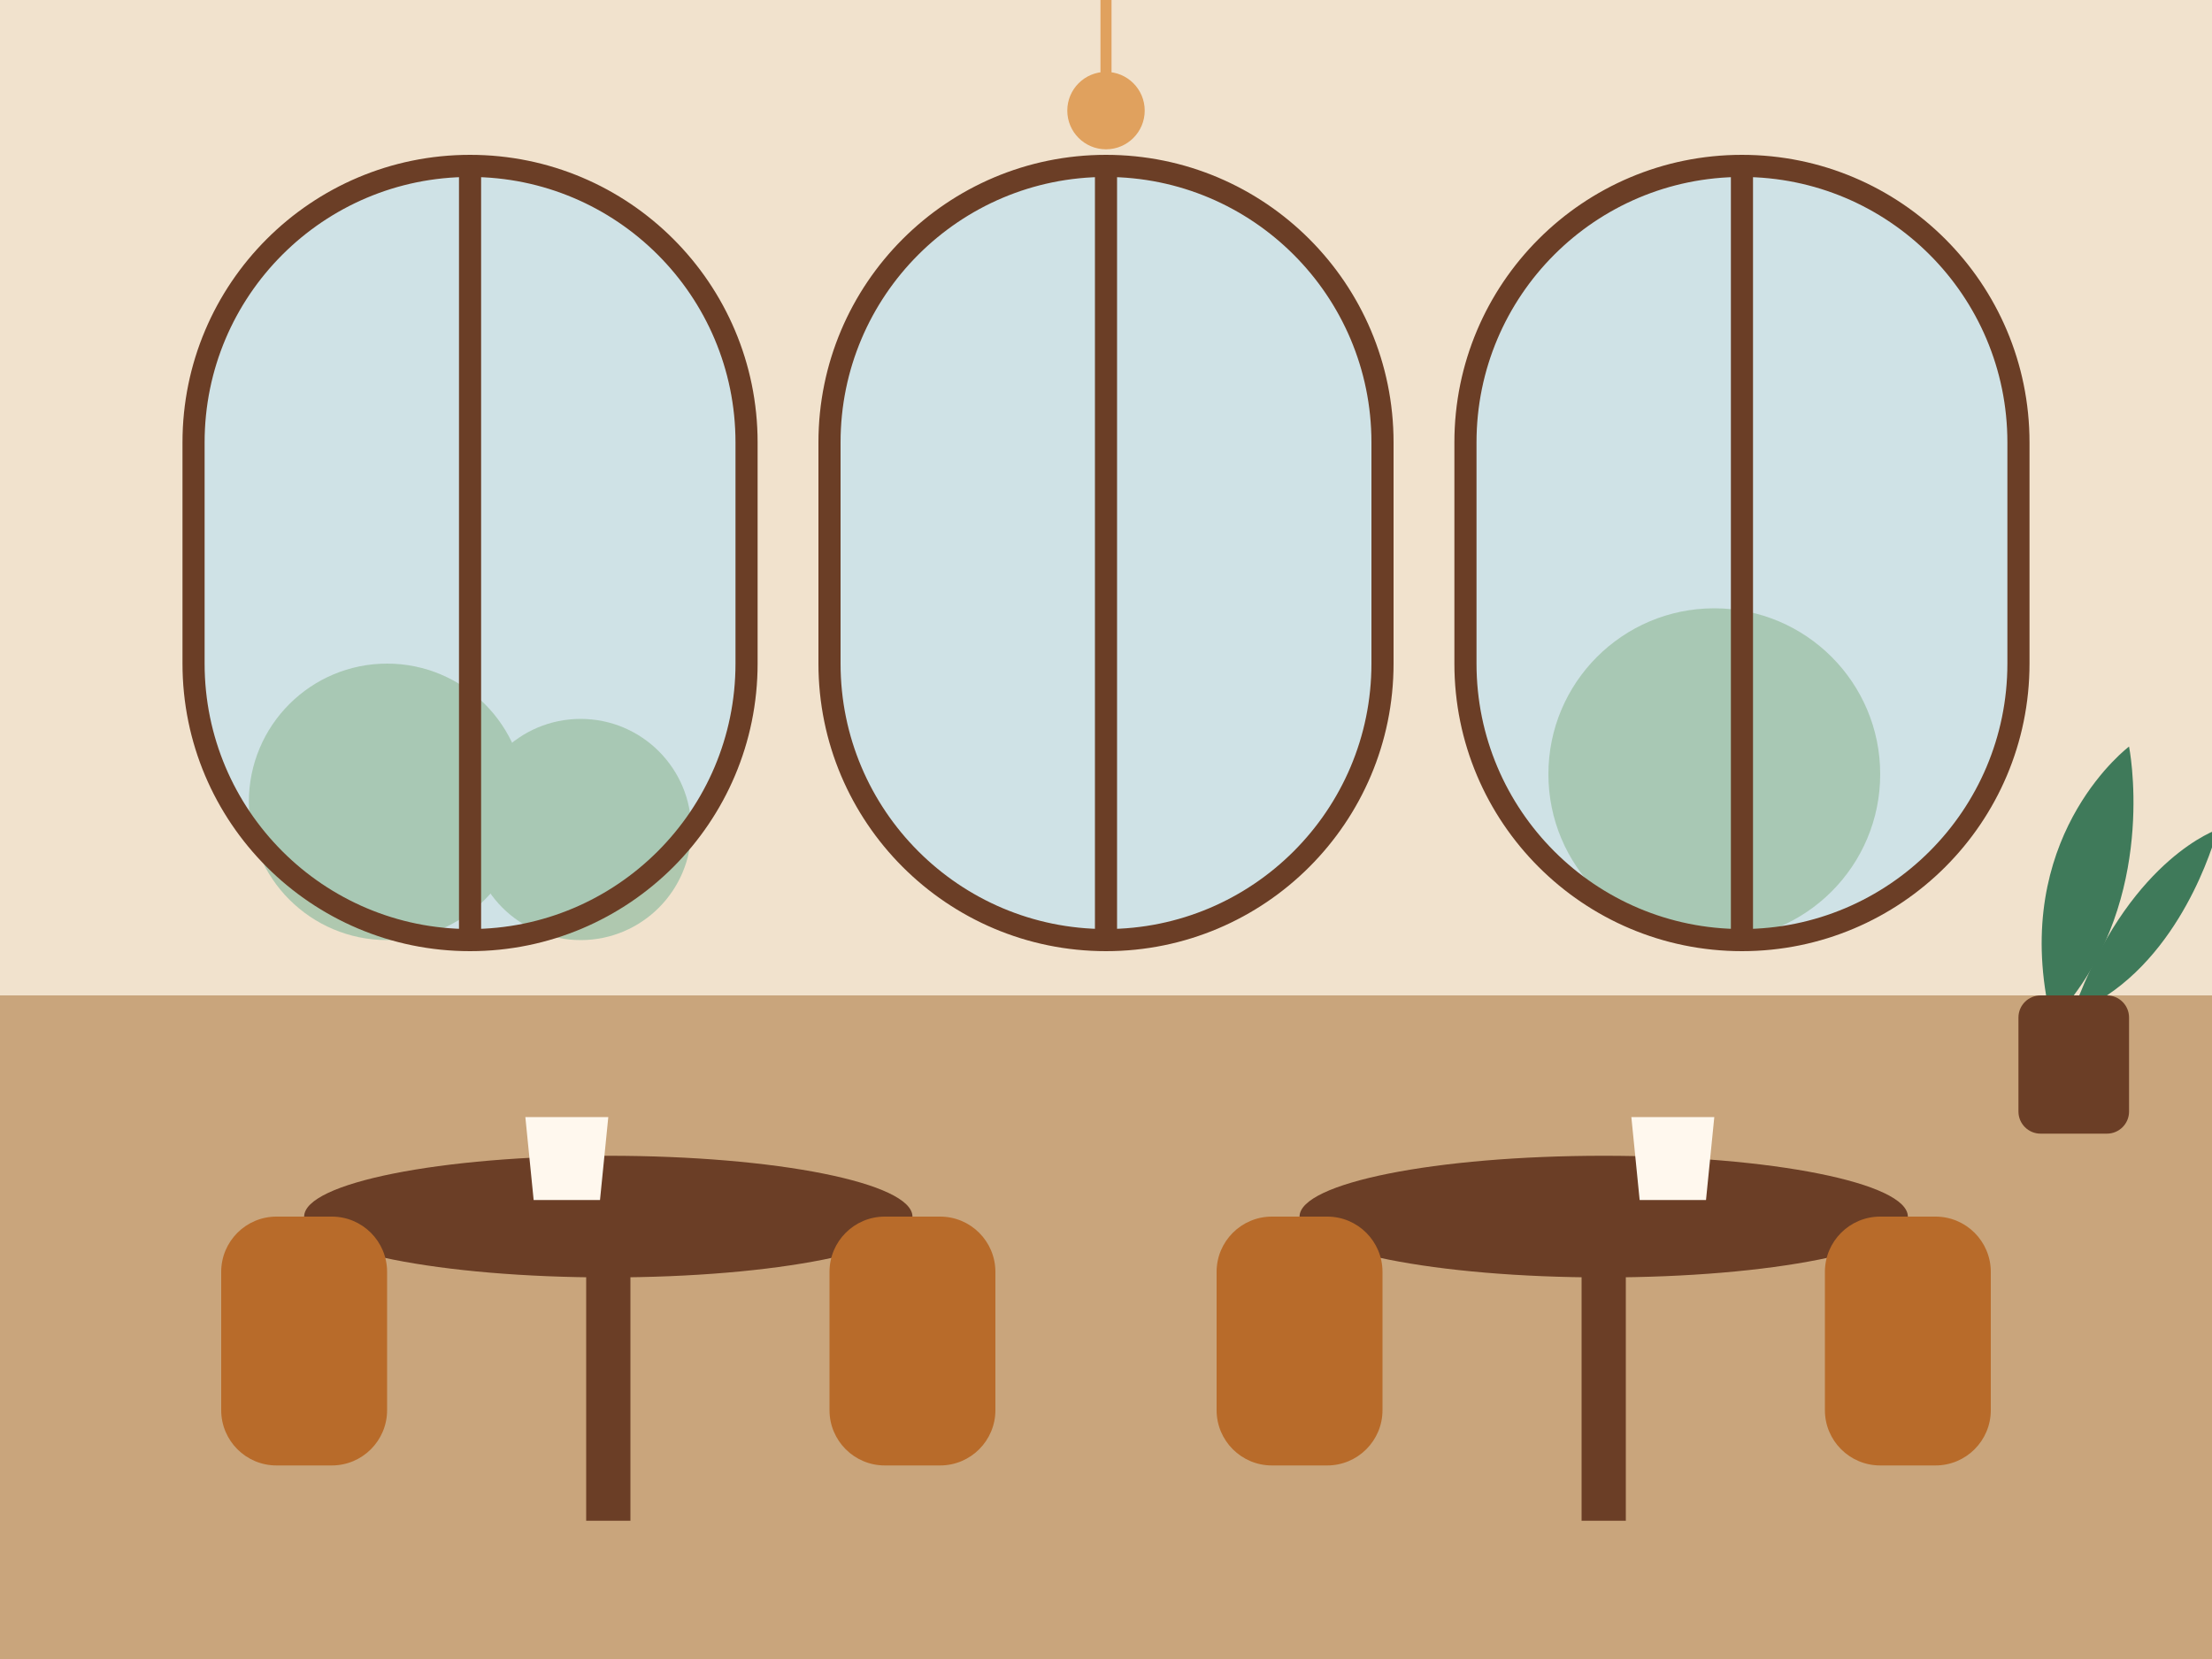
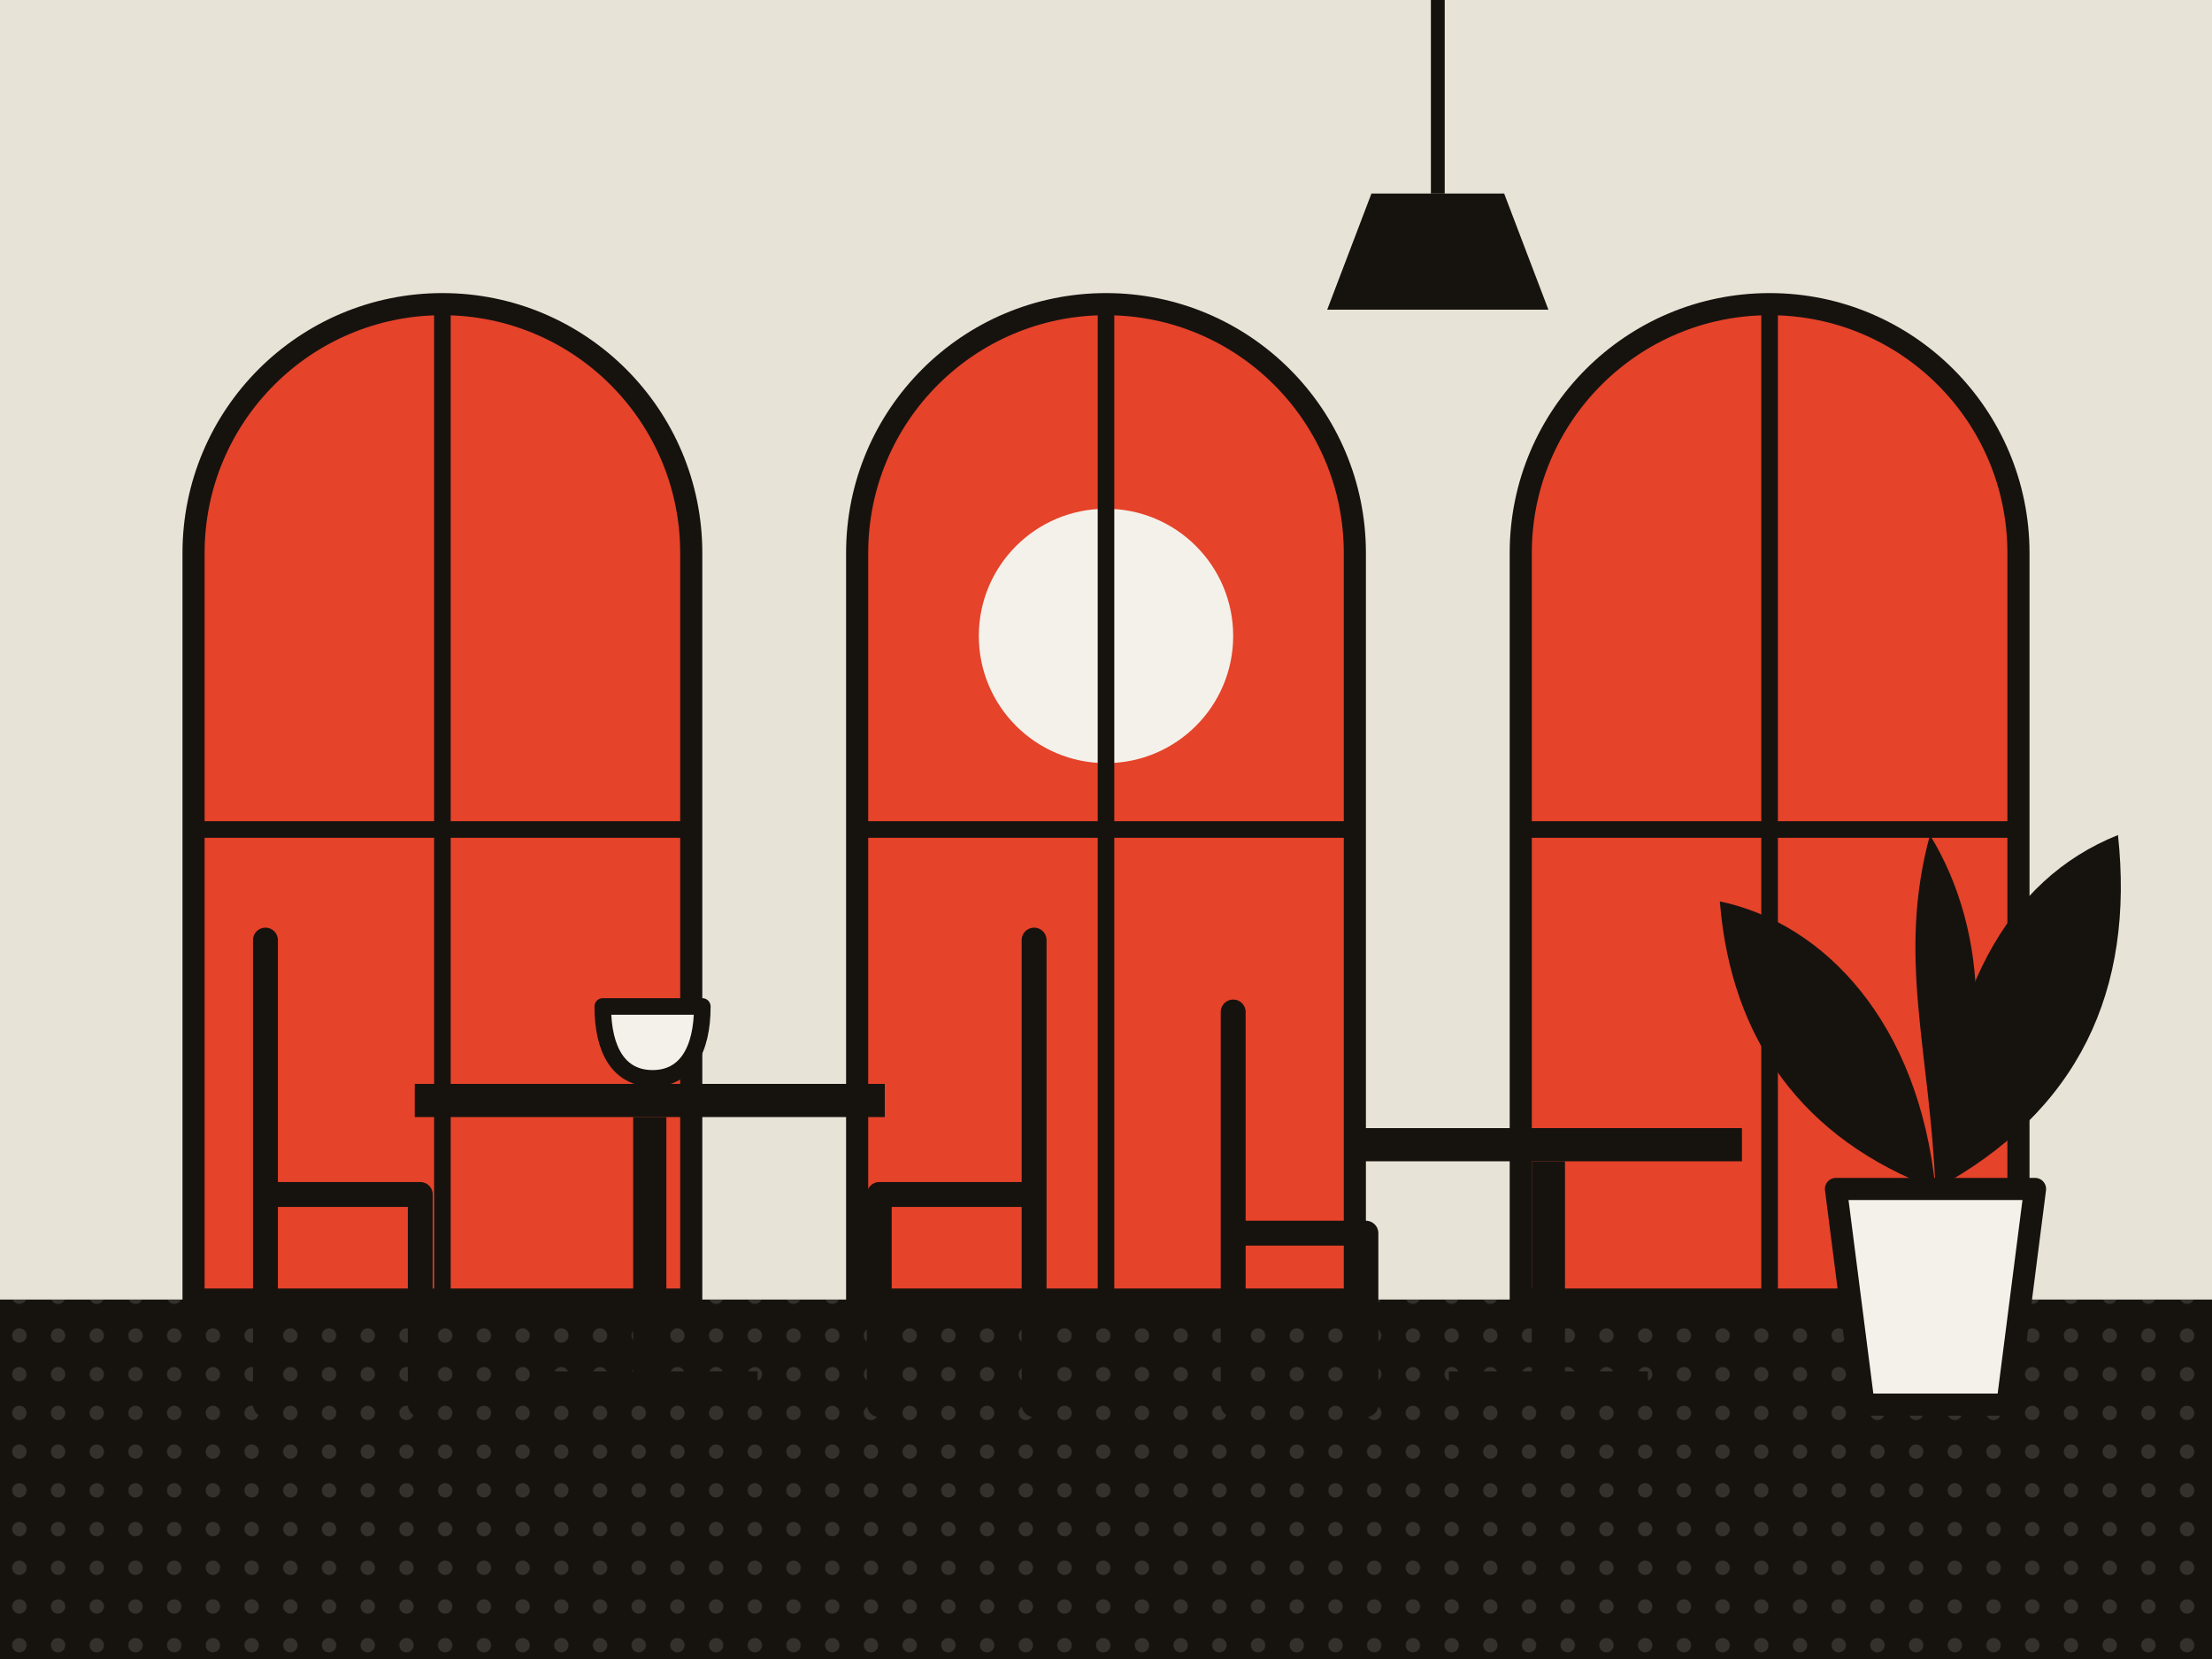
- <svg xmlns="http://www.w3.org/2000/svg" viewBox="0 0 800 600" role="img" aria-labelledby="t">
-   <rect width="800" height="600" fill="#f1e2cd" />
-   <g fill="#cfe2e6">
-     <rect x="70" y="60" width="200" height="280" rx="100" />
-     <rect x="300" y="60" width="200" height="280" rx="100" />
-     <rect x="530" y="60" width="200" height="280" rx="100" />
+ <svg xmlns="http://www.w3.org/2000/svg" viewBox="0 0 800 600">
+   <defs>
+     <pattern id="dots" width="14" height="14" patternUnits="userSpaceOnUse">
+       <circle cx="7" cy="7" r="2.6" fill="#f4f1ea" />
+     </pattern>
+   </defs>
+   <rect width="800" height="600" fill="#e8e3d7" />
+   <rect y="470" width="800" height="130" fill="#16130f" />
+   <rect y="470" width="800" height="130" fill="url(#dots)" opacity=".14" />
+   <g fill="#e5432a" stroke="#16130f" stroke-width="8" stroke-linejoin="round">
+     <path d="M70 470V200a90 90 0 0 1 180 0v270z" />
+     <path d="M310 470V200a90 90 0 0 1 180 0v270z" />
+     <path d="M550 470V200a90 90 0 0 1 180 0v270z" />
  </g>
-   <g fill="#9fc2a8" opacity=".8">
-     <circle cx="140" cy="290" r="50" />
-     <circle cx="210" cy="300" r="40" />
-     <circle cx="620" cy="280" r="60" />
+   <circle cx="400" cy="230" r="46" fill="#f4f1ea" />
+   <g stroke="#16130f" stroke-width="6">
+     <path d="M160 112v358M70 300h180M400 112v358M310 300h180M640 112v358M550 300h180" />
  </g>
-   <g stroke="#6b3e26" stroke-width="8" fill="none">
-     <rect x="70" y="60" width="200" height="280" rx="100" />
-     <rect x="300" y="60" width="200" height="280" rx="100" />
-     <rect x="530" y="60" width="200" height="280" rx="100" />
-     <path d="M170 60v280M400 60v280M630 60v280" />
+   <path d="M520 0v70" stroke="#16130f" stroke-width="5" />
+   <path d="M480 112h80l-16-42h-48z" fill="#16130f" />
+   <g fill="#16130f">
+     <rect x="150" y="392" width="170" height="12" />
+     <rect x="229" y="404" width="12" height="96" />
+     <rect x="196" y="496" width="78" height="10" />
  </g>
-   <rect y="360" width="800" height="240" fill="#c9a57c" />
-   <g fill="#6b3e26">
-     <ellipse cx="220" cy="440" rx="110" ry="22" />
-     <rect x="212" y="440" width="16" height="110" />
-     <ellipse cx="580" cy="440" rx="110" ry="22" />
-     <rect x="572" y="440" width="16" height="110" />
+   <g fill="none" stroke="#16130f" stroke-width="9" stroke-linecap="round" stroke-linejoin="round">
+     <path d="M96 340v168M96 432h56v76" />
+     <path d="M374 340v168M374 432h-56v76" />
  </g>
-   <g fill="#b86b2a">
-     <rect x="80" y="440" width="60" height="90" rx="20" />
-     <rect x="300" y="440" width="60" height="90" rx="20" />
-     <rect x="440" y="440" width="60" height="90" rx="20" />
-     <rect x="660" y="440" width="60" height="90" rx="20" />
+   <path d="M218 364h36c0 16-6 26-18 26s-18-10-18-26z" fill="#f4f1ea" stroke="#16130f" stroke-width="6" stroke-linejoin="round" />
+   <g fill="#16130f">
+     <rect x="490" y="408" width="140" height="12" />
+     <rect x="554" y="420" width="12" height="80" />
+     <rect x="524" y="496" width="72" height="10" />
  </g>
-   <g fill="#fff8ee">
-     <path d="M190 404h30l-3 30h-24z" />
-     <path d="M590 404h30l-3 30h-24z" />
+   <path d="M446 366v142M446 446h48v62" fill="none" stroke="#16130f" stroke-width="9" stroke-linecap="round" stroke-linejoin="round" />
+   <path d="M664 430h72l-10 78h-52z" fill="#f4f1ea" stroke="#16130f" stroke-width="8" stroke-linejoin="round" />
+   <g fill="#16130f">
+     <path d="M700 430c-6-60-40-96-78-104 4 50 30 86 78 104z" />
+     <path d="M700 430c2-70 26-112 66-128 6 56-14 100-66 128z" />
+     <path d="M700 430c-2-50-14-84-2-128 22 36 22 84 2 128z" />
  </g>
-   <g fill="#3f7a5a">
-     <path d="M740 360c-10-60 30-90 30-90s10 50-20 90z" />
-     <path d="M752 360c20-50 50-60 50-60s-10 40-40 60z" />
-   </g>
-   <rect x="730" y="360" width="40" height="50" rx="8" fill="#6b3e26" />
-   <g stroke="#e0a15e" stroke-width="4">
-     <path d="M400 0v30" />
-   </g>
-   <circle cx="400" cy="40" r="14" fill="#e0a15e" />
</svg>
